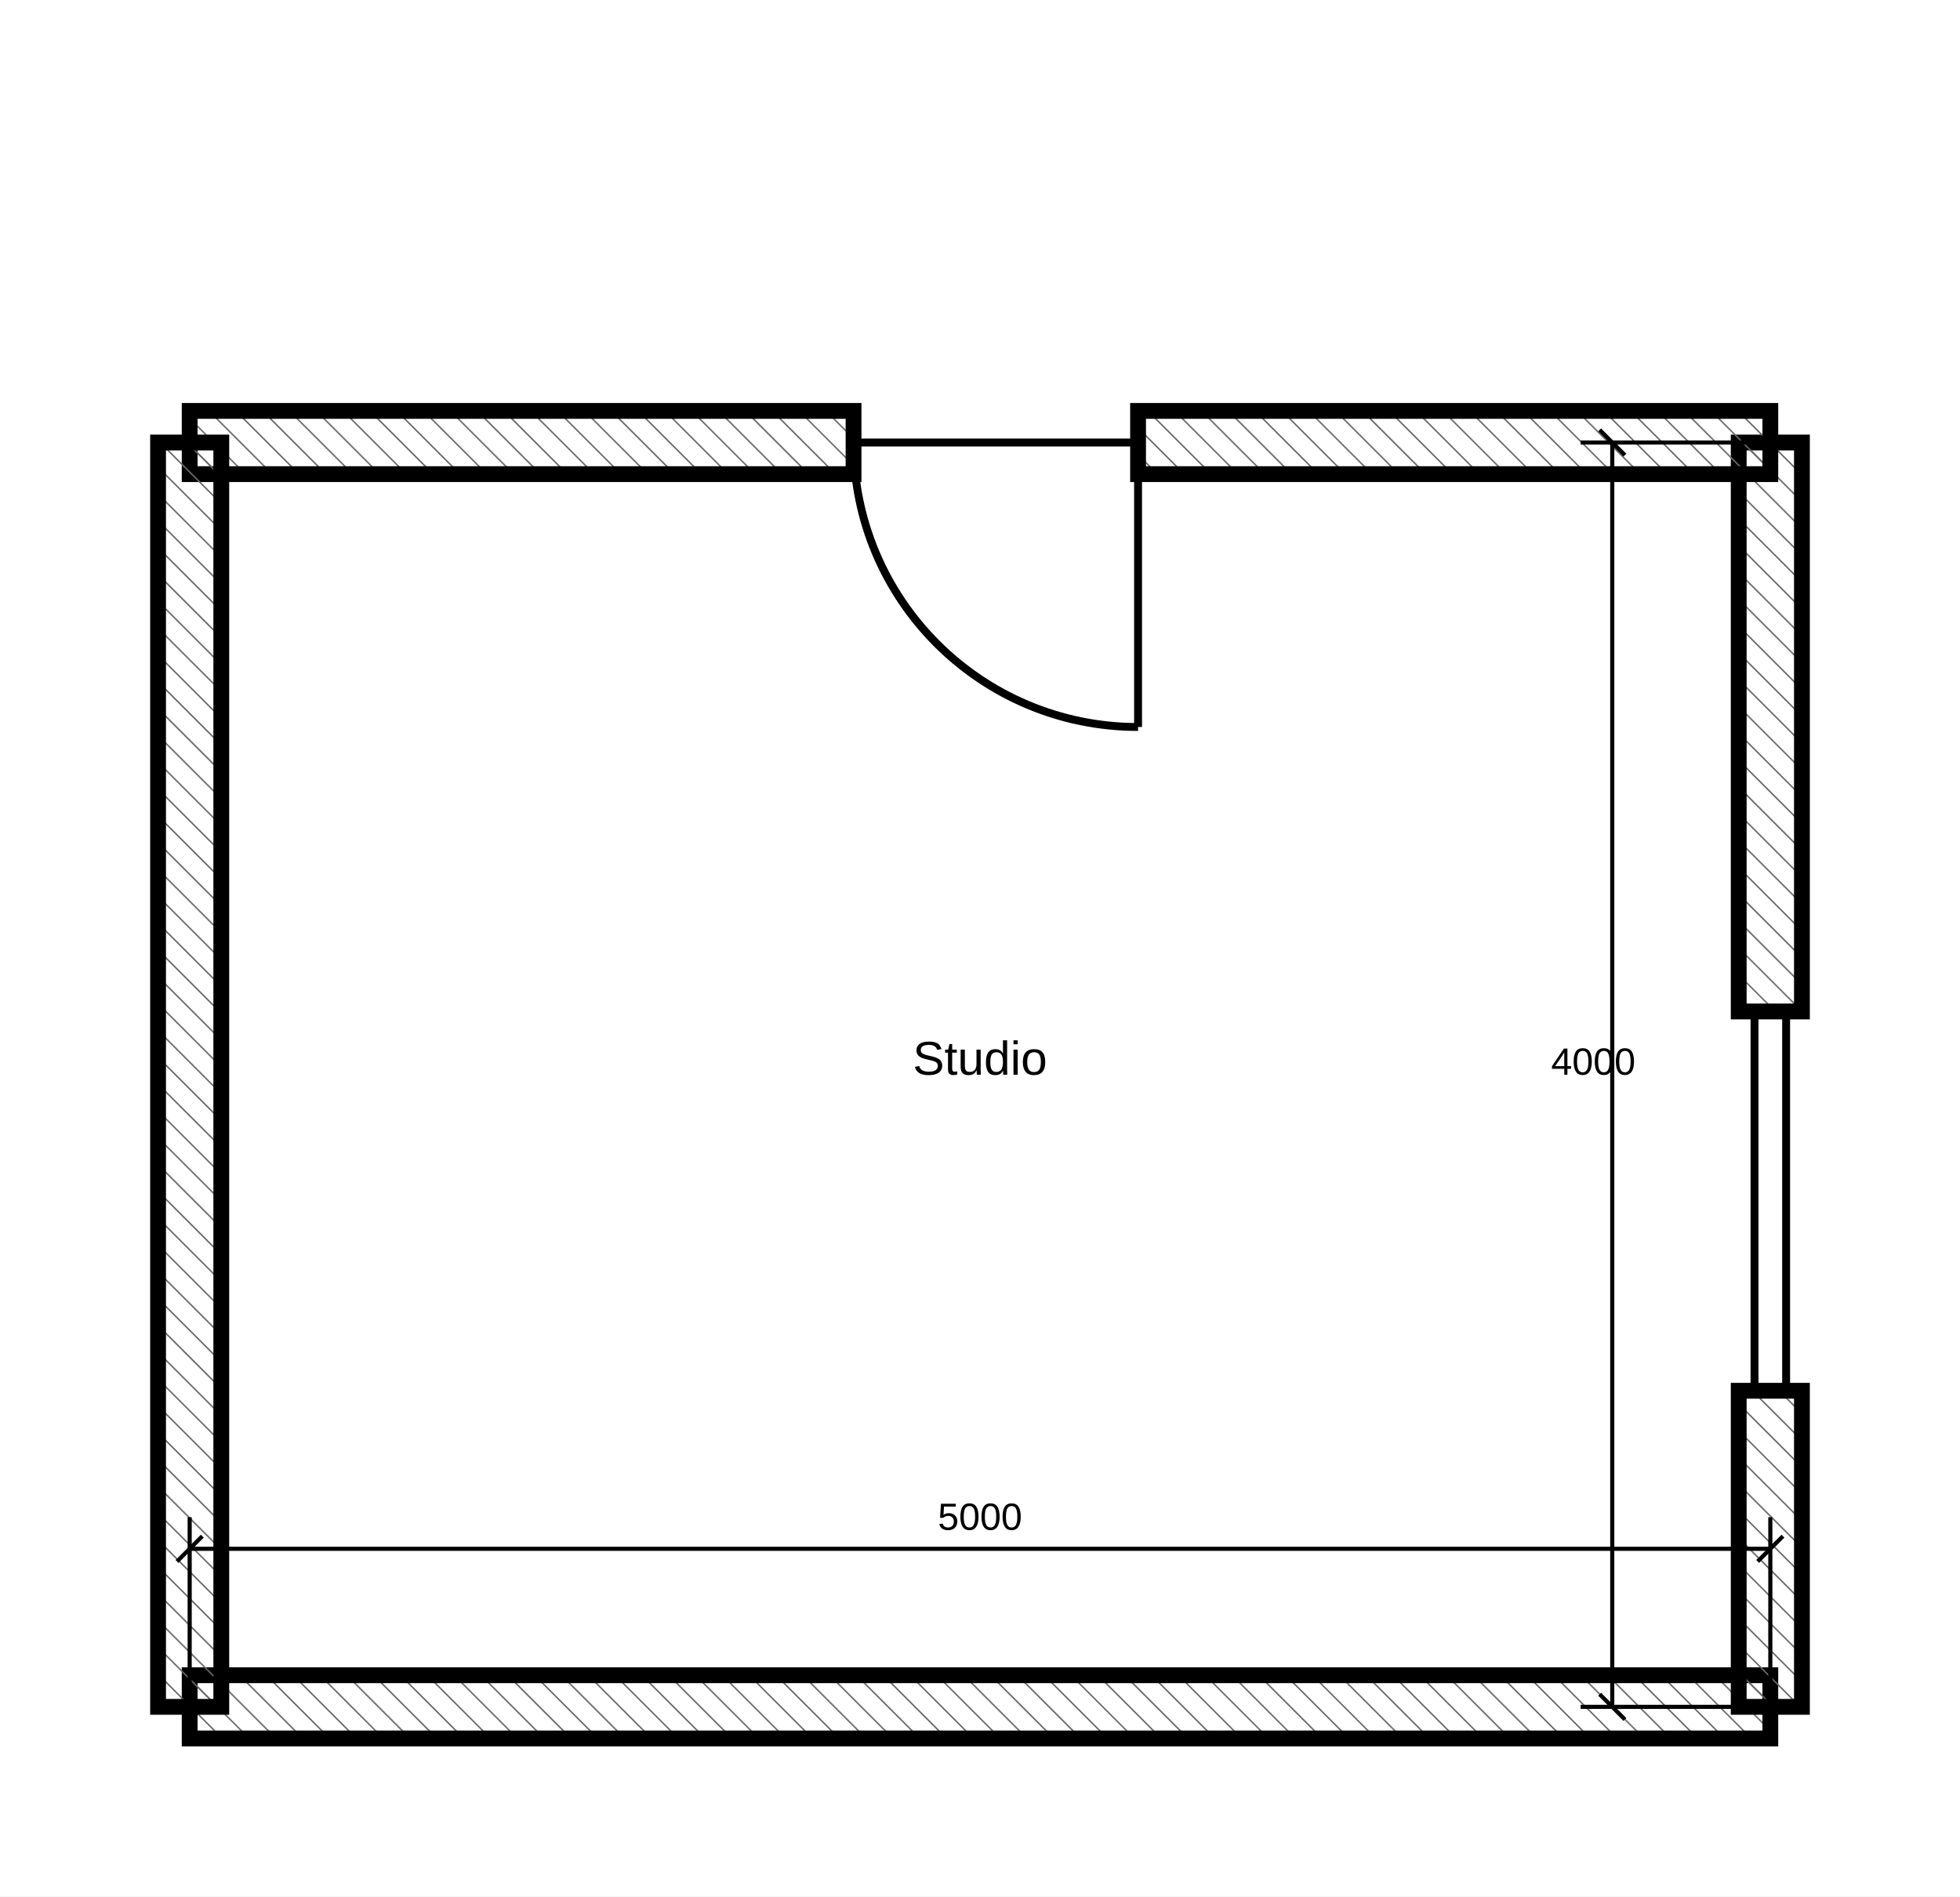
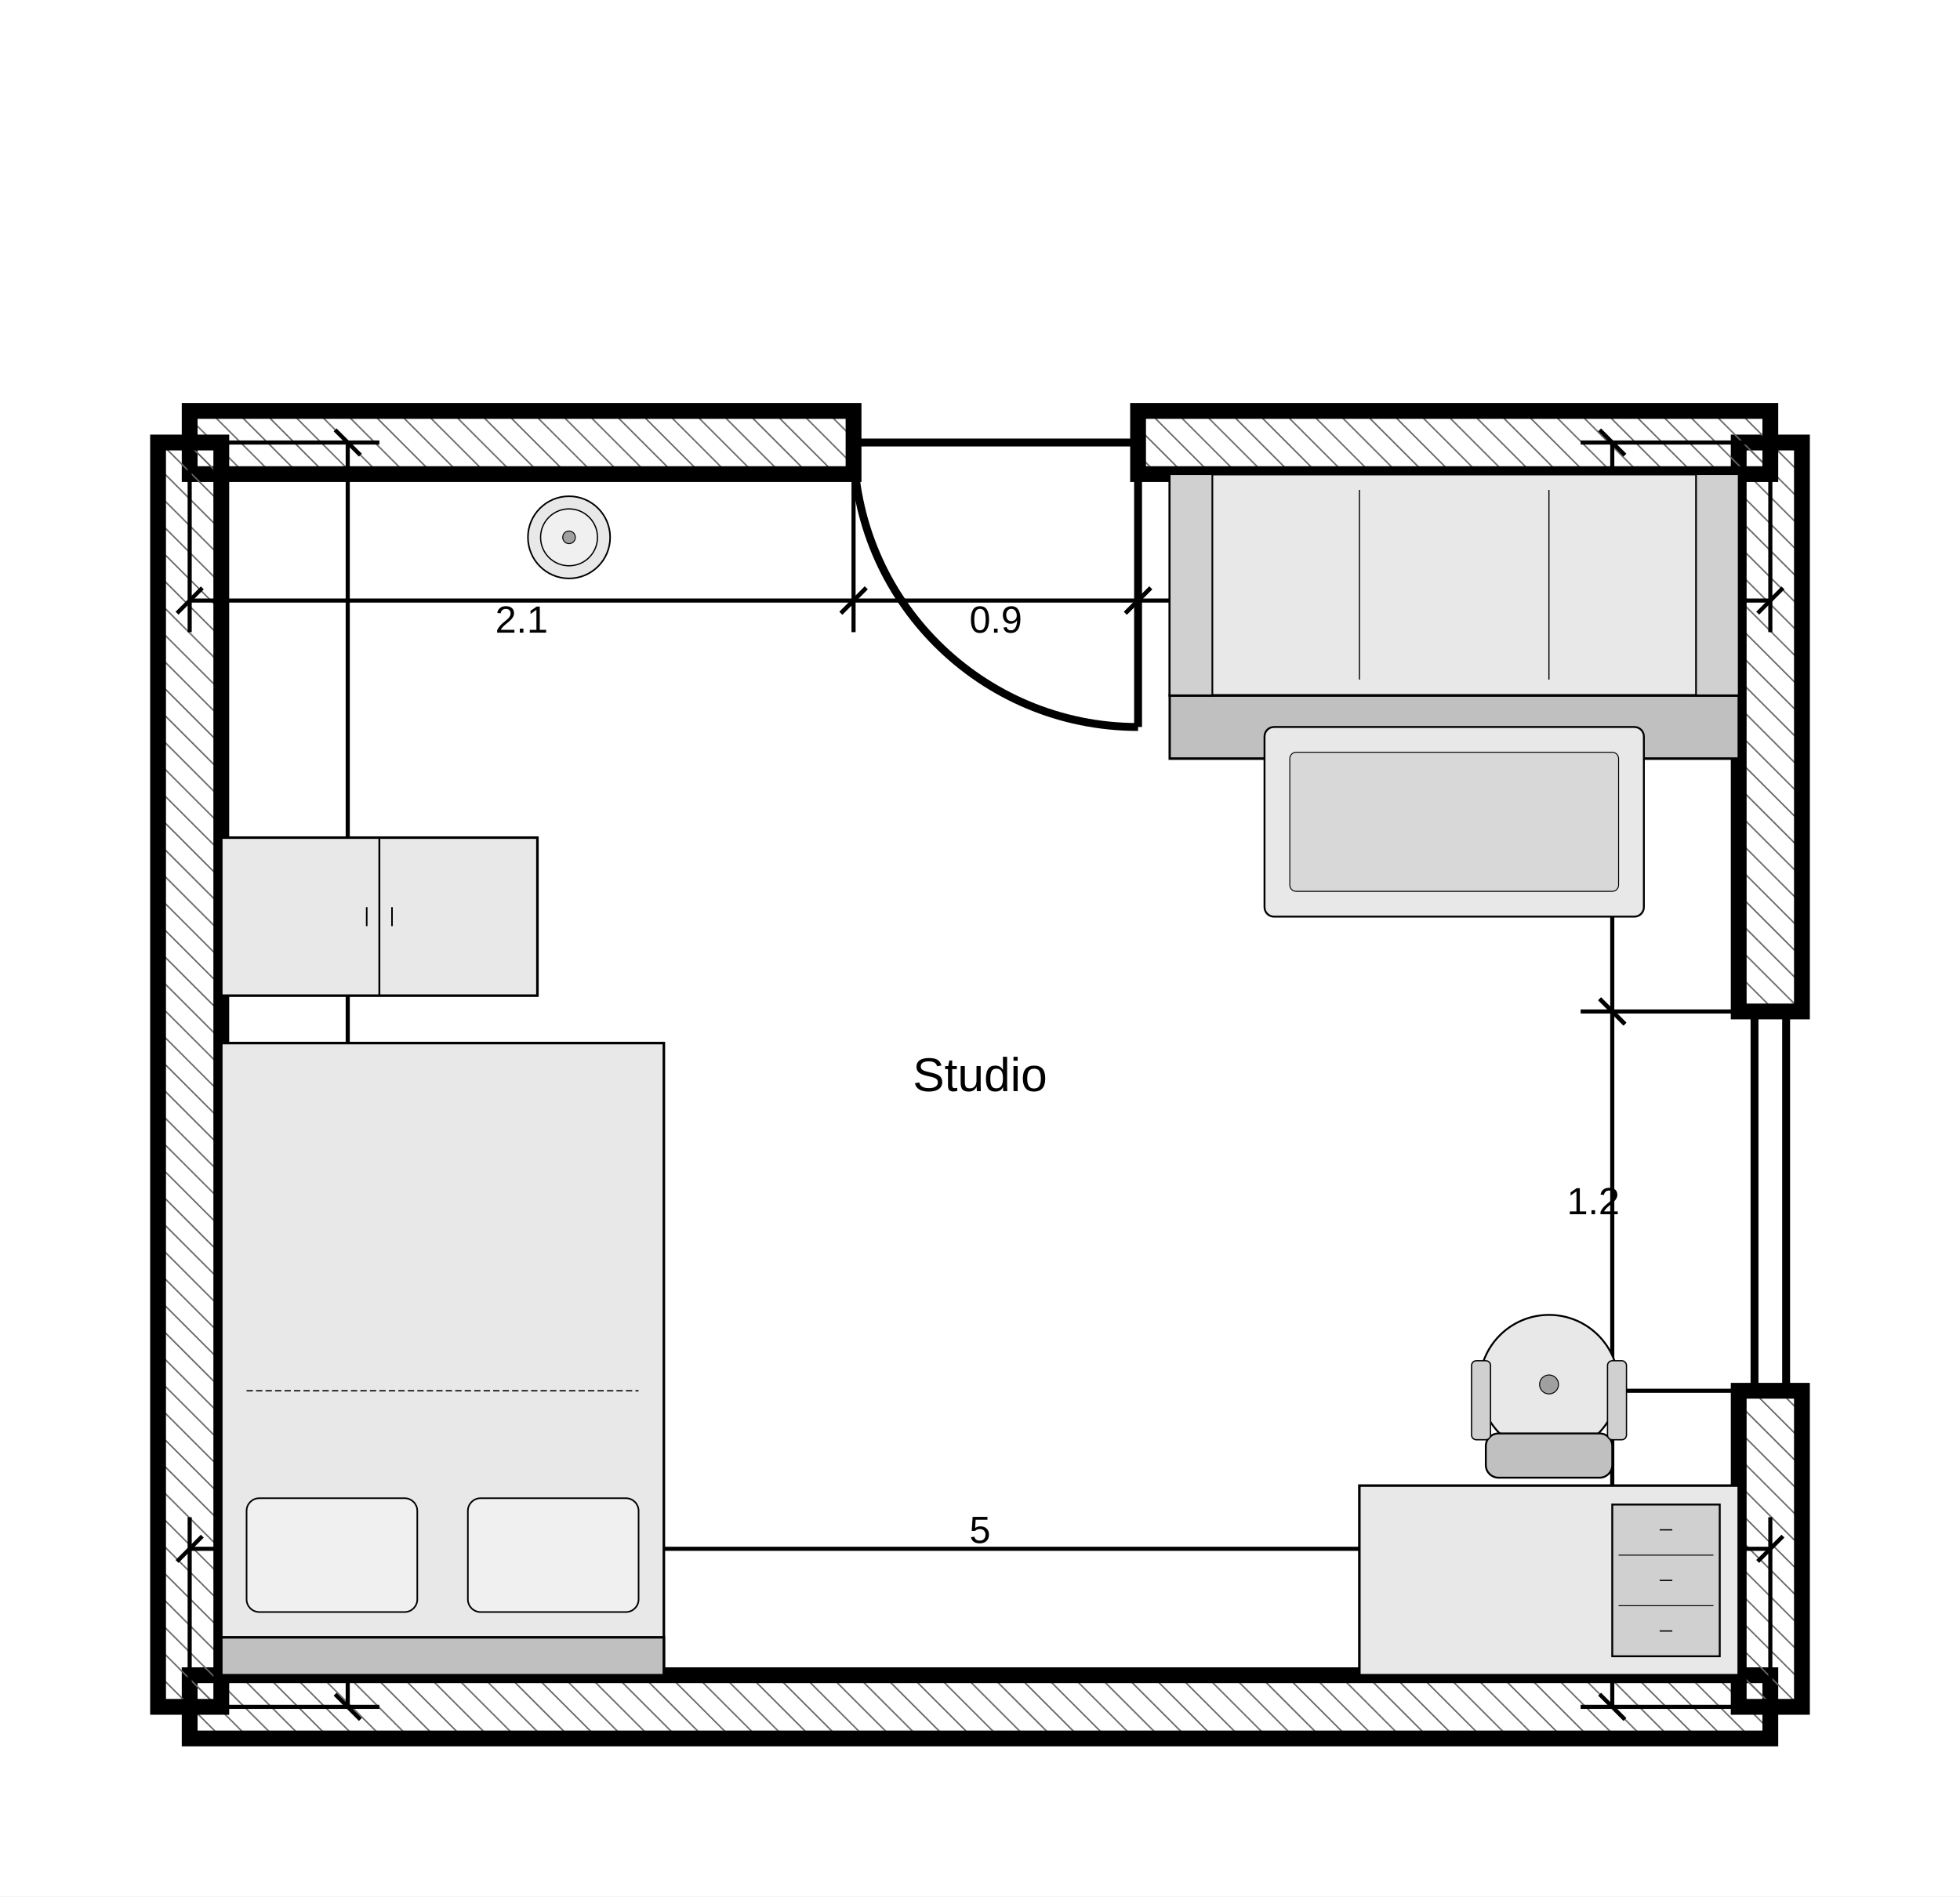
<svg xmlns="http://www.w3.org/2000/svg" viewBox="-600 -600 6200 6000" width="6200" height="6000">
  <rect x="-600" y="-600" width="6200" height="6000" fill="white" />
  <defs>
    <pattern id="wall-hatch" patternUnits="userSpaceOnUse" width="60" height="60" patternTransform="rotate(45)">
      <line x1="0" y1="0" x2="0" y2="60" stroke="#666" stroke-width="9" />
    </pattern>
  </defs>
  <g transform="scale(1,-1) translate(0,-4800)">
    <g id="Studio Apartment">
      <g id="Ground Floor">
        <polygon points="0,100 5000,100 5000,-100 0,-100" fill="url(#wall-hatch)" stroke="black" stroke-width="50" stroke-linejoin="miter" />
        <polygon points="4900,0 4900,1000 5100,1000 5100,0" fill="url(#wall-hatch)" stroke="black" stroke-width="50" stroke-linejoin="miter" />
        <polygon points="4900,2200 4900,4000 5100,4000 5100,2200" fill="url(#wall-hatch)" stroke="black" stroke-width="50" stroke-linejoin="miter" />
        <polygon points="5000,3900 3000,3900 3000,4100 5000,4100" fill="url(#wall-hatch)" stroke="black" stroke-width="50" stroke-linejoin="miter" />
        <polygon points="2100,3900 0,3900 0,4100 2100,4100" fill="url(#wall-hatch)" stroke="black" stroke-width="50" stroke-linejoin="miter" />
        <polygon points="100,4000 100,0 -100,0 -100,4000" fill="url(#wall-hatch)" stroke="black" stroke-width="50" stroke-linejoin="miter" />
        <path d="M 2100 4000 A 900 900 0 0 1 3000 3100" fill="none" stroke="black" stroke-width="25" />
        <line x1="3000" y1="4000" x2="2100" y2="4000" stroke="black" stroke-width="25" />
        <line x1="3000" y1="4000" x2="3000" y2="3100" stroke="black" stroke-width="25" />
        <line x1="5050" y1="1000" x2="5050" y2="2200" stroke="black" stroke-width="25" />
        <line x1="4950" y1="1000" x2="4950" y2="2200" stroke="black" stroke-width="25" />
        <line x1="4900" y1="1000" x2="5100" y2="1000" stroke="black" stroke-width="25" />
        <line x1="4900" y1="2200" x2="5100" y2="2200" stroke="black" stroke-width="25" />
+         <g transform="translate(2500,2000) scale(1,-1)">
+           <text x="0" y="0" font-family="Arial, sans-serif" font-size="150" text-anchor="middle" dominant-baseline="central" fill="black">Studio</text>
+         </g>
        <line x1="0" y1="500" x2="5000" y2="500" stroke="black" stroke-width="13" />
        <line x1="0" y1="50" x2="0" y2="600" stroke="black" stroke-width="13" />
        <line x1="5000" y1="50" x2="5000" y2="600" stroke="black" stroke-width="13" />
        <line x1="-40" y1="460" x2="40" y2="540" stroke="black" stroke-width="13" />
        <line x1="4960" y1="460" x2="5040" y2="540" stroke="black" stroke-width="13" />
        <g transform="translate(2500,560) scale(1,-1)">
-           <text x="0" y="0" font-family="Arial, sans-serif" font-size="120" text-anchor="middle" fill="black">5000</text>
+           <text x="0" y="0" font-family="Arial, sans-serif" font-size="120" text-anchor="middle" dominant-baseline="central" fill="black">5</text>
        </g>
-         <line x1="4500" y1="0" x2="4500" y2="4000" stroke="black" stroke-width="13" />
        <line x1="4950" y1="0" x2="4400" y2="0" stroke="black" stroke-width="13" />
+         <line x1="4950" y1="1000" x2="4400" y2="1000" stroke="black" stroke-width="13" />
+         <line x1="4950" y1="2200" x2="4400" y2="2200" stroke="black" stroke-width="13" />
        <line x1="4950" y1="4000" x2="4400" y2="4000" stroke="black" stroke-width="13" />
+         <line x1="4500" y1="0" x2="4500" y2="1000" stroke="black" stroke-width="13" />
        <line x1="4540" y1="-40" x2="4460" y2="40" stroke="black" stroke-width="13" />
+         <line x1="4540" y1="960" x2="4460" y2="1040" stroke="black" stroke-width="13" />
+         <g transform="translate(4440,500) scale(1,-1)">
+           <text x="0" y="0" font-family="Arial, sans-serif" font-size="120" text-anchor="middle" dominant-baseline="central" fill="black">1</text>
+         </g>
+         <line x1="4500" y1="1000" x2="4500" y2="2200" stroke="black" stroke-width="13" />
+         <line x1="4540" y1="960" x2="4460" y2="1040" stroke="black" stroke-width="13" />
+         <line x1="4540" y1="2160" x2="4460" y2="2240" stroke="black" stroke-width="13" />
+         <g transform="translate(4440,1600) scale(1,-1)">
+           <text x="0" y="0" font-family="Arial, sans-serif" font-size="120" text-anchor="middle" dominant-baseline="central" fill="black">1.2</text>
+         </g>
+         <line x1="4500" y1="2200" x2="4500" y2="4000" stroke="black" stroke-width="13" />
+         <line x1="4540" y1="2160" x2="4460" y2="2240" stroke="black" stroke-width="13" />
        <line x1="4540" y1="3960" x2="4460" y2="4040" stroke="black" stroke-width="13" />
-         <g transform="translate(4440,2000) scale(1,-1)">
-           <text x="0" y="0" font-family="Arial, sans-serif" font-size="120" text-anchor="middle" fill="black">4000</text>
+         <g transform="translate(4440,3100) scale(1,-1)">
+           <text x="0" y="0" font-family="Arial, sans-serif" font-size="120" text-anchor="middle" dominant-baseline="central" fill="black">1.8</text>
        </g>
-         <g transform="translate(2500,2000) scale(1,-1)">
-           <text x="0" y="0" font-family="Arial, sans-serif" font-size="150" text-anchor="middle" fill="black">Studio</text>
+         <line x1="5000" y1="3950" x2="5000" y2="3400" stroke="black" stroke-width="13" />
+         <line x1="3000" y1="3950" x2="3000" y2="3400" stroke="black" stroke-width="13" />
+         <line x1="2100" y1="3950" x2="2100" y2="3400" stroke="black" stroke-width="13" />
+         <line x1="0" y1="3950" x2="0" y2="3400" stroke="black" stroke-width="13" />
+         <line x1="5000" y1="3500" x2="3000" y2="3500" stroke="black" stroke-width="13" />
+         <line x1="5040" y1="3540" x2="4960" y2="3460" stroke="black" stroke-width="13" />
+         <line x1="3040" y1="3540" x2="2960" y2="3460" stroke="black" stroke-width="13" />
+         <g transform="translate(4000,3440) scale(1,-1)">
+           <text x="0" y="0" font-family="Arial, sans-serif" font-size="120" text-anchor="middle" dominant-baseline="central" fill="black">2</text>
+         </g>
+         <line x1="3000" y1="3500" x2="2100" y2="3500" stroke="black" stroke-width="13" />
+         <line x1="3040" y1="3540" x2="2960" y2="3460" stroke="black" stroke-width="13" />
+         <line x1="2140" y1="3540" x2="2060" y2="3460" stroke="black" stroke-width="13" />
+         <g transform="translate(2550,3440) scale(1,-1)">
+           <text x="0" y="0" font-family="Arial, sans-serif" font-size="120" text-anchor="middle" dominant-baseline="central" fill="black">0.9</text>
+         </g>
+         <line x1="2100" y1="3500" x2="0" y2="3500" stroke="black" stroke-width="13" />
+         <line x1="2140" y1="3540" x2="2060" y2="3460" stroke="black" stroke-width="13" />
+         <line x1="40" y1="3540" x2="-40" y2="3460" stroke="black" stroke-width="13" />
+         <g transform="translate(1050,3440) scale(1,-1)">
+           <text x="0" y="0" font-family="Arial, sans-serif" font-size="120" text-anchor="middle" dominant-baseline="central" fill="black">2.1</text>
+         </g>
+         <line x1="500" y1="4000" x2="500" y2="0" stroke="black" stroke-width="13" />
+         <line x1="50" y1="4000" x2="600" y2="4000" stroke="black" stroke-width="13" />
+         <line x1="50" y1="0" x2="600" y2="0" stroke="black" stroke-width="13" />
+         <line x1="460" y1="4040" x2="540" y2="3960" stroke="black" stroke-width="13" />
+         <line x1="460" y1="40" x2="540" y2="-40" stroke="black" stroke-width="13" />
+         <g transform="translate(560,2000) scale(1,-1)">
+           <text x="0" y="0" font-family="Arial, sans-serif" font-size="120" text-anchor="middle" dominant-baseline="central" fill="black">4</text>
+         </g>
+       </g>
+       <g id="furniture">
+         <g transform="translate(100,100) scale(1,1)">
+           <rect x="0" y="0" width="1400" height="2000" fill="#e8e8e8" stroke="black" stroke-width="8" />
+           <rect x="0" y="0" width="1400" height="120" fill="#c0c0c0" stroke="black" stroke-width="8" />
+           <rect x="80" y="200" width="540" height="360" rx="40" fill="#f0f0f0" stroke="black" stroke-width="5" />
+           <rect x="780" y="200" width="540" height="360" rx="40" fill="#f0f0f0" stroke="black" stroke-width="5" />
+           <line x1="80" y1="900" x2="1320" y2="900" stroke="black" stroke-width="4" stroke-dasharray="20,10" />
+         </g>
+         <g transform="translate(3700,100) scale(1,1)">
+           <rect x="0" y="0" width="1200" height="600" fill="#e8e8e8" stroke="black" stroke-width="8" />
+           <rect x="800" y="60" width="340" height="480" fill="#d0d0d0" stroke="black" stroke-width="6" />
+           <line x1="820" y1="220" x2="1120" y2="220" stroke="black" stroke-width="3" />
+           <line x1="820" y1="380" x2="1120" y2="380" stroke="black" stroke-width="3" />
+           <line x1="950" y1="140" x2="990" y2="140" stroke="black" stroke-width="4" />
+           <line x1="950" y1="300" x2="990" y2="300" stroke="black" stroke-width="4" />
+           <line x1="950" y1="460" x2="990" y2="460" stroke="black" stroke-width="4" />
+         </g>
+         <g transform="translate(4025,725) scale(1,1)">
+           <circle cx="275" cy="295" r="220" fill="#e8e8e8" stroke="black" stroke-width="6" />
+           <rect x="75" y="0" width="400" height="140" rx="40" fill="#c0c0c0" stroke="black" stroke-width="6" />
+           <rect x="30" y="120" width="60" height="250" rx="15" fill="#d0d0d0" stroke="black" stroke-width="4" />
+           <rect x="460" y="120" width="60" height="250" rx="15" fill="#d0d0d0" stroke="black" stroke-width="4" />
+           <circle cx="275" cy="295" r="30" fill="#a0a0a0" stroke="black" stroke-width="3" />
+         </g>
+         <g transform="translate(100,2250) scale(1,1)">
+           <rect x="0" y="0" width="1000" height="500" fill="#e8e8e8" stroke="black" stroke-width="8" />
+           <line x1="500" y1="0" x2="500" y2="500" stroke="black" stroke-width="6" />
+           <line x1="460" y1="220" x2="460" y2="280" stroke="black" stroke-width="5" />
+           <line x1="540" y1="220" x2="540" y2="280" stroke="black" stroke-width="5" />
+         </g>
+         <g transform="translate(3100,3000) scale(0.9,1)">
+           <rect x="0" y="0" width="2000" height="200" fill="#c0c0c0" stroke="black" stroke-width="8" />
+           <rect x="0" y="200" width="2000" height="700" fill="#e8e8e8" stroke="black" stroke-width="8" />
+           <rect x="0" y="200" width="150" height="700" fill="#d0d0d0" stroke="black" stroke-width="6" />
+           <rect x="1850" y="200" width="150" height="700" fill="#d0d0d0" stroke="black" stroke-width="6" />
+           <line x1="667" y1="250" x2="667" y2="850" stroke="black" stroke-width="4" />
+           <line x1="1333" y1="250" x2="1333" y2="850" stroke="black" stroke-width="4" />
+         </g>
+         <g transform="translate(3400,2500) scale(1,1)">
+           <rect x="0" y="0" width="1200" height="600" rx="30" fill="#e8e8e8" stroke="black" stroke-width="6" />
+           <rect x="80" y="80" width="1040" height="440" rx="20" fill="#d8d8d8" stroke="black" stroke-width="3" />
+         </g>
+         <g transform="translate(1050,3550) scale(1,1)">
+           <circle cx="150" cy="150" r="130" fill="#e8e8e8" stroke="black" stroke-width="5" />
+           <circle cx="150" cy="150" r="90" fill="#f0f0f0" stroke="black" stroke-width="4" />
+           <circle cx="150" cy="150" r="20" fill="#a0a0a0" stroke="black" stroke-width="3" />
        </g>
      </g>
    </g>
  </g>
</svg>
